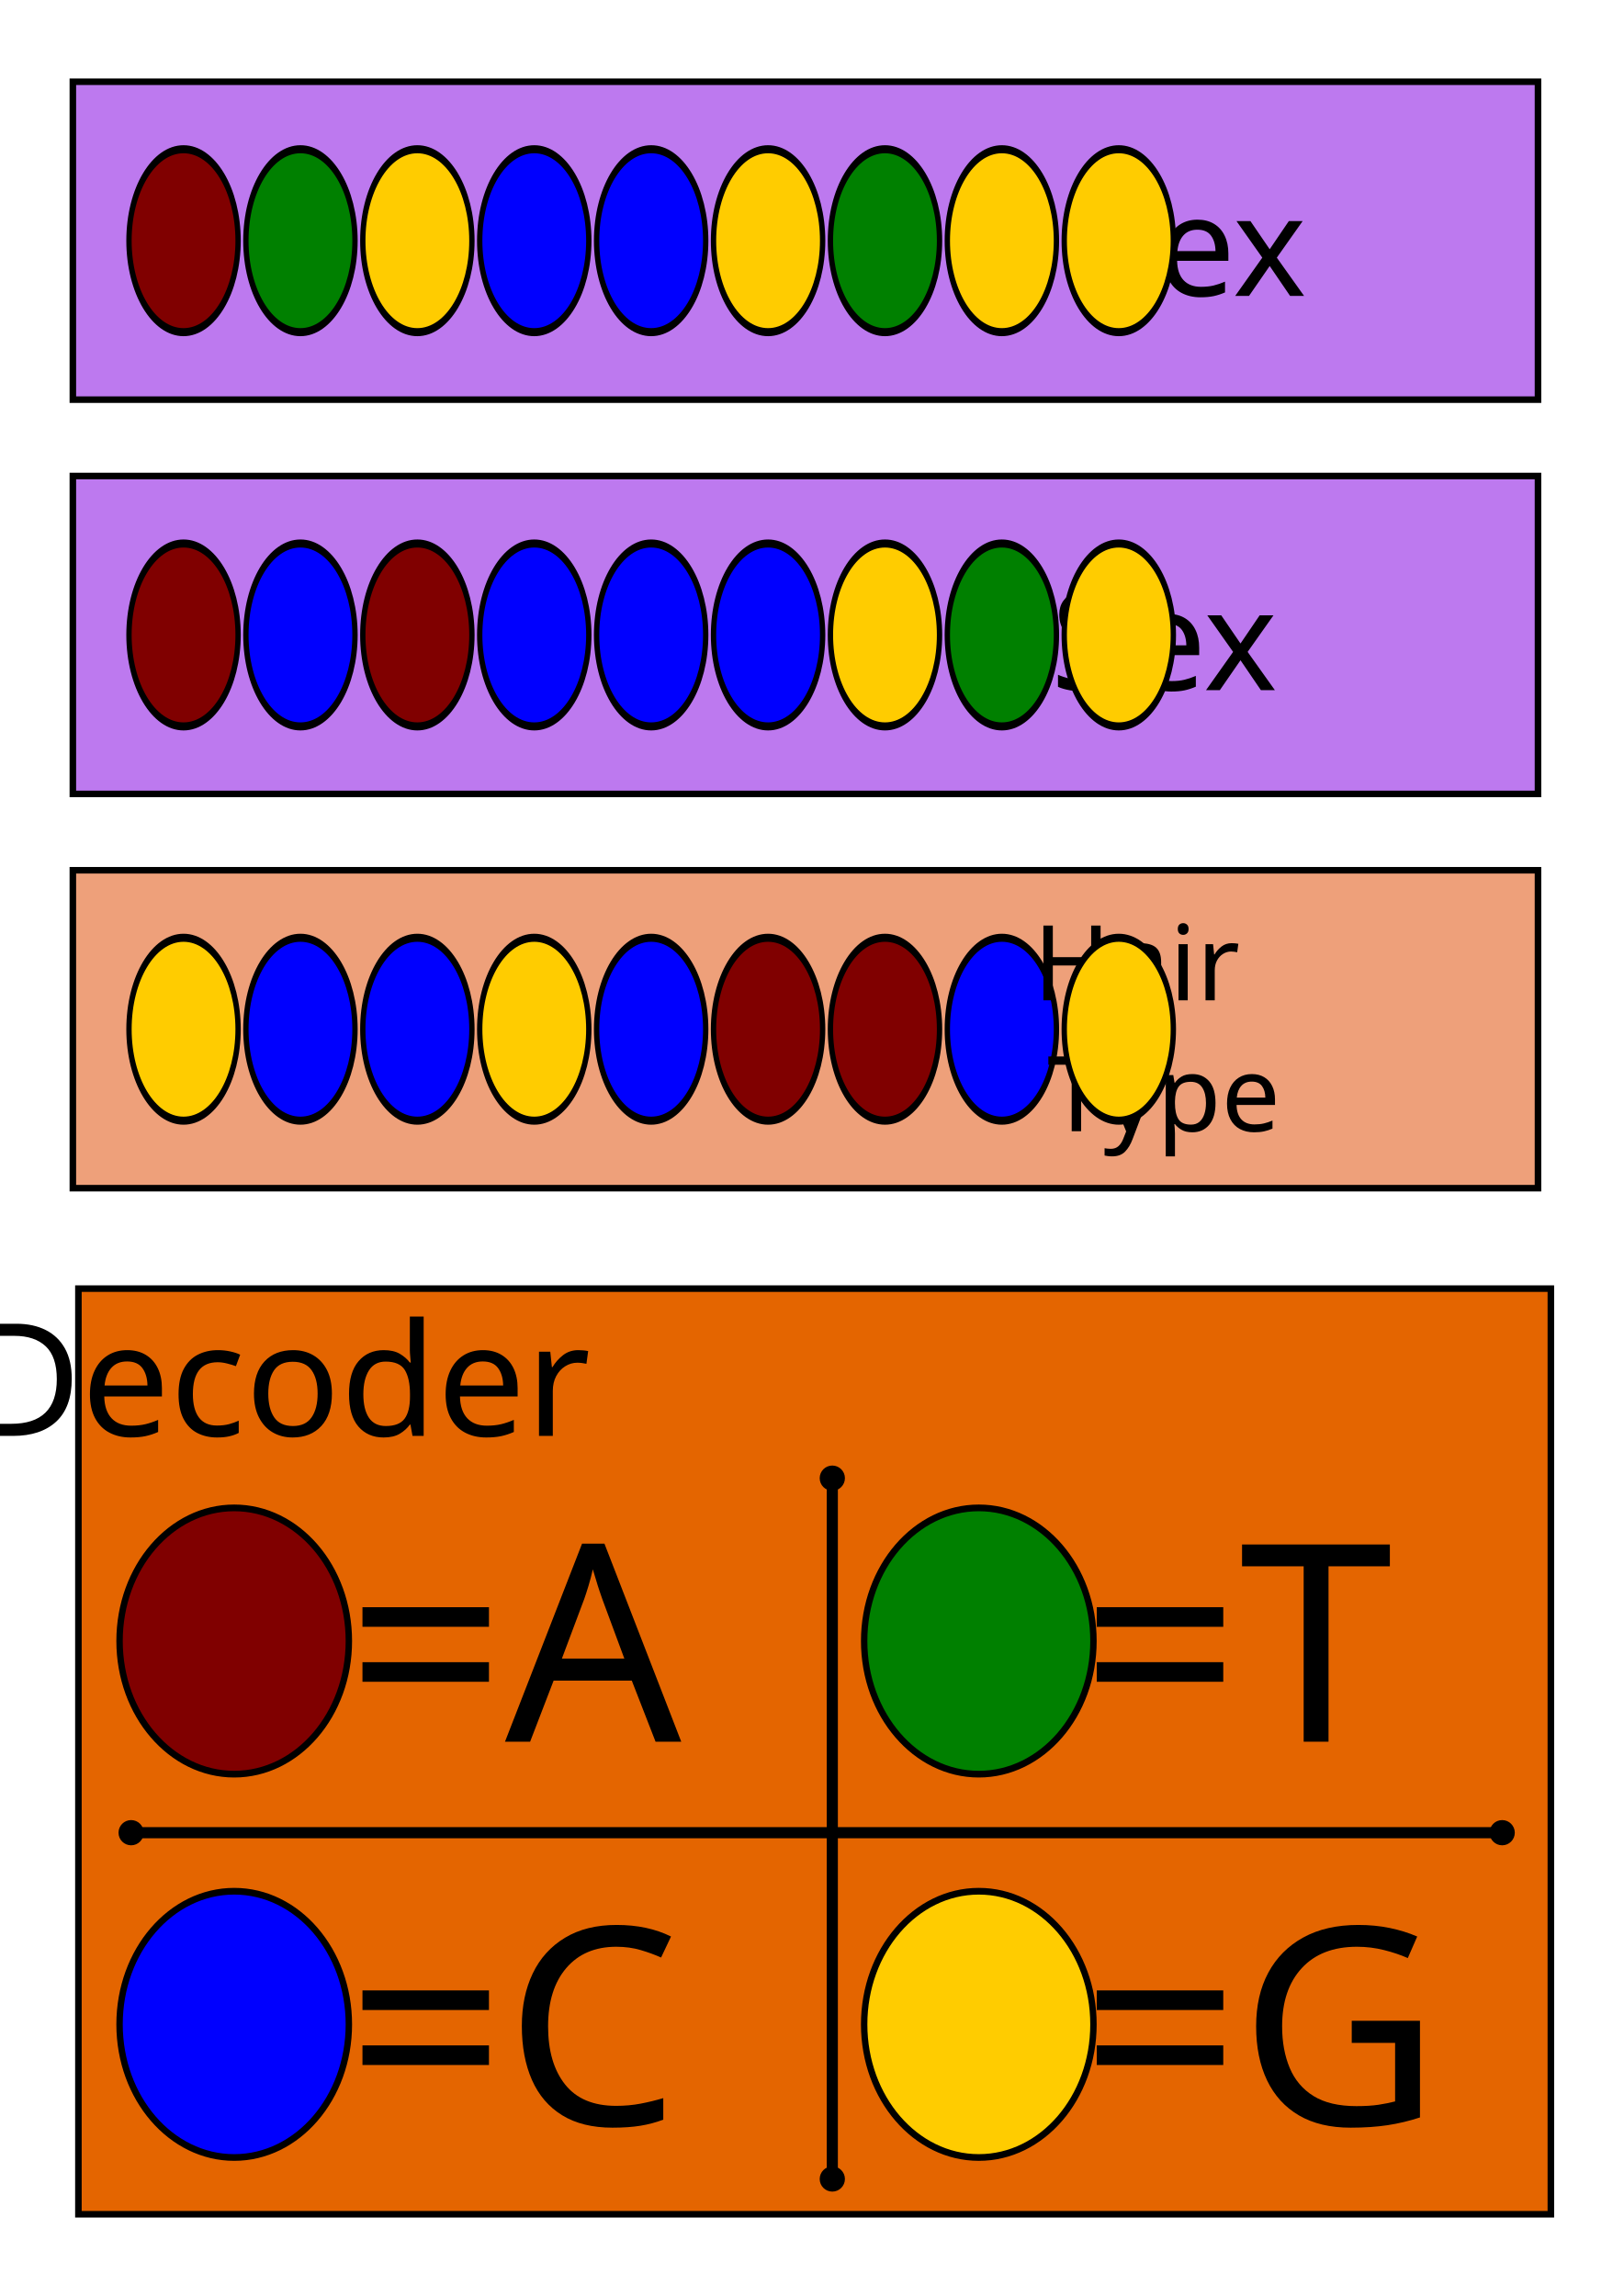
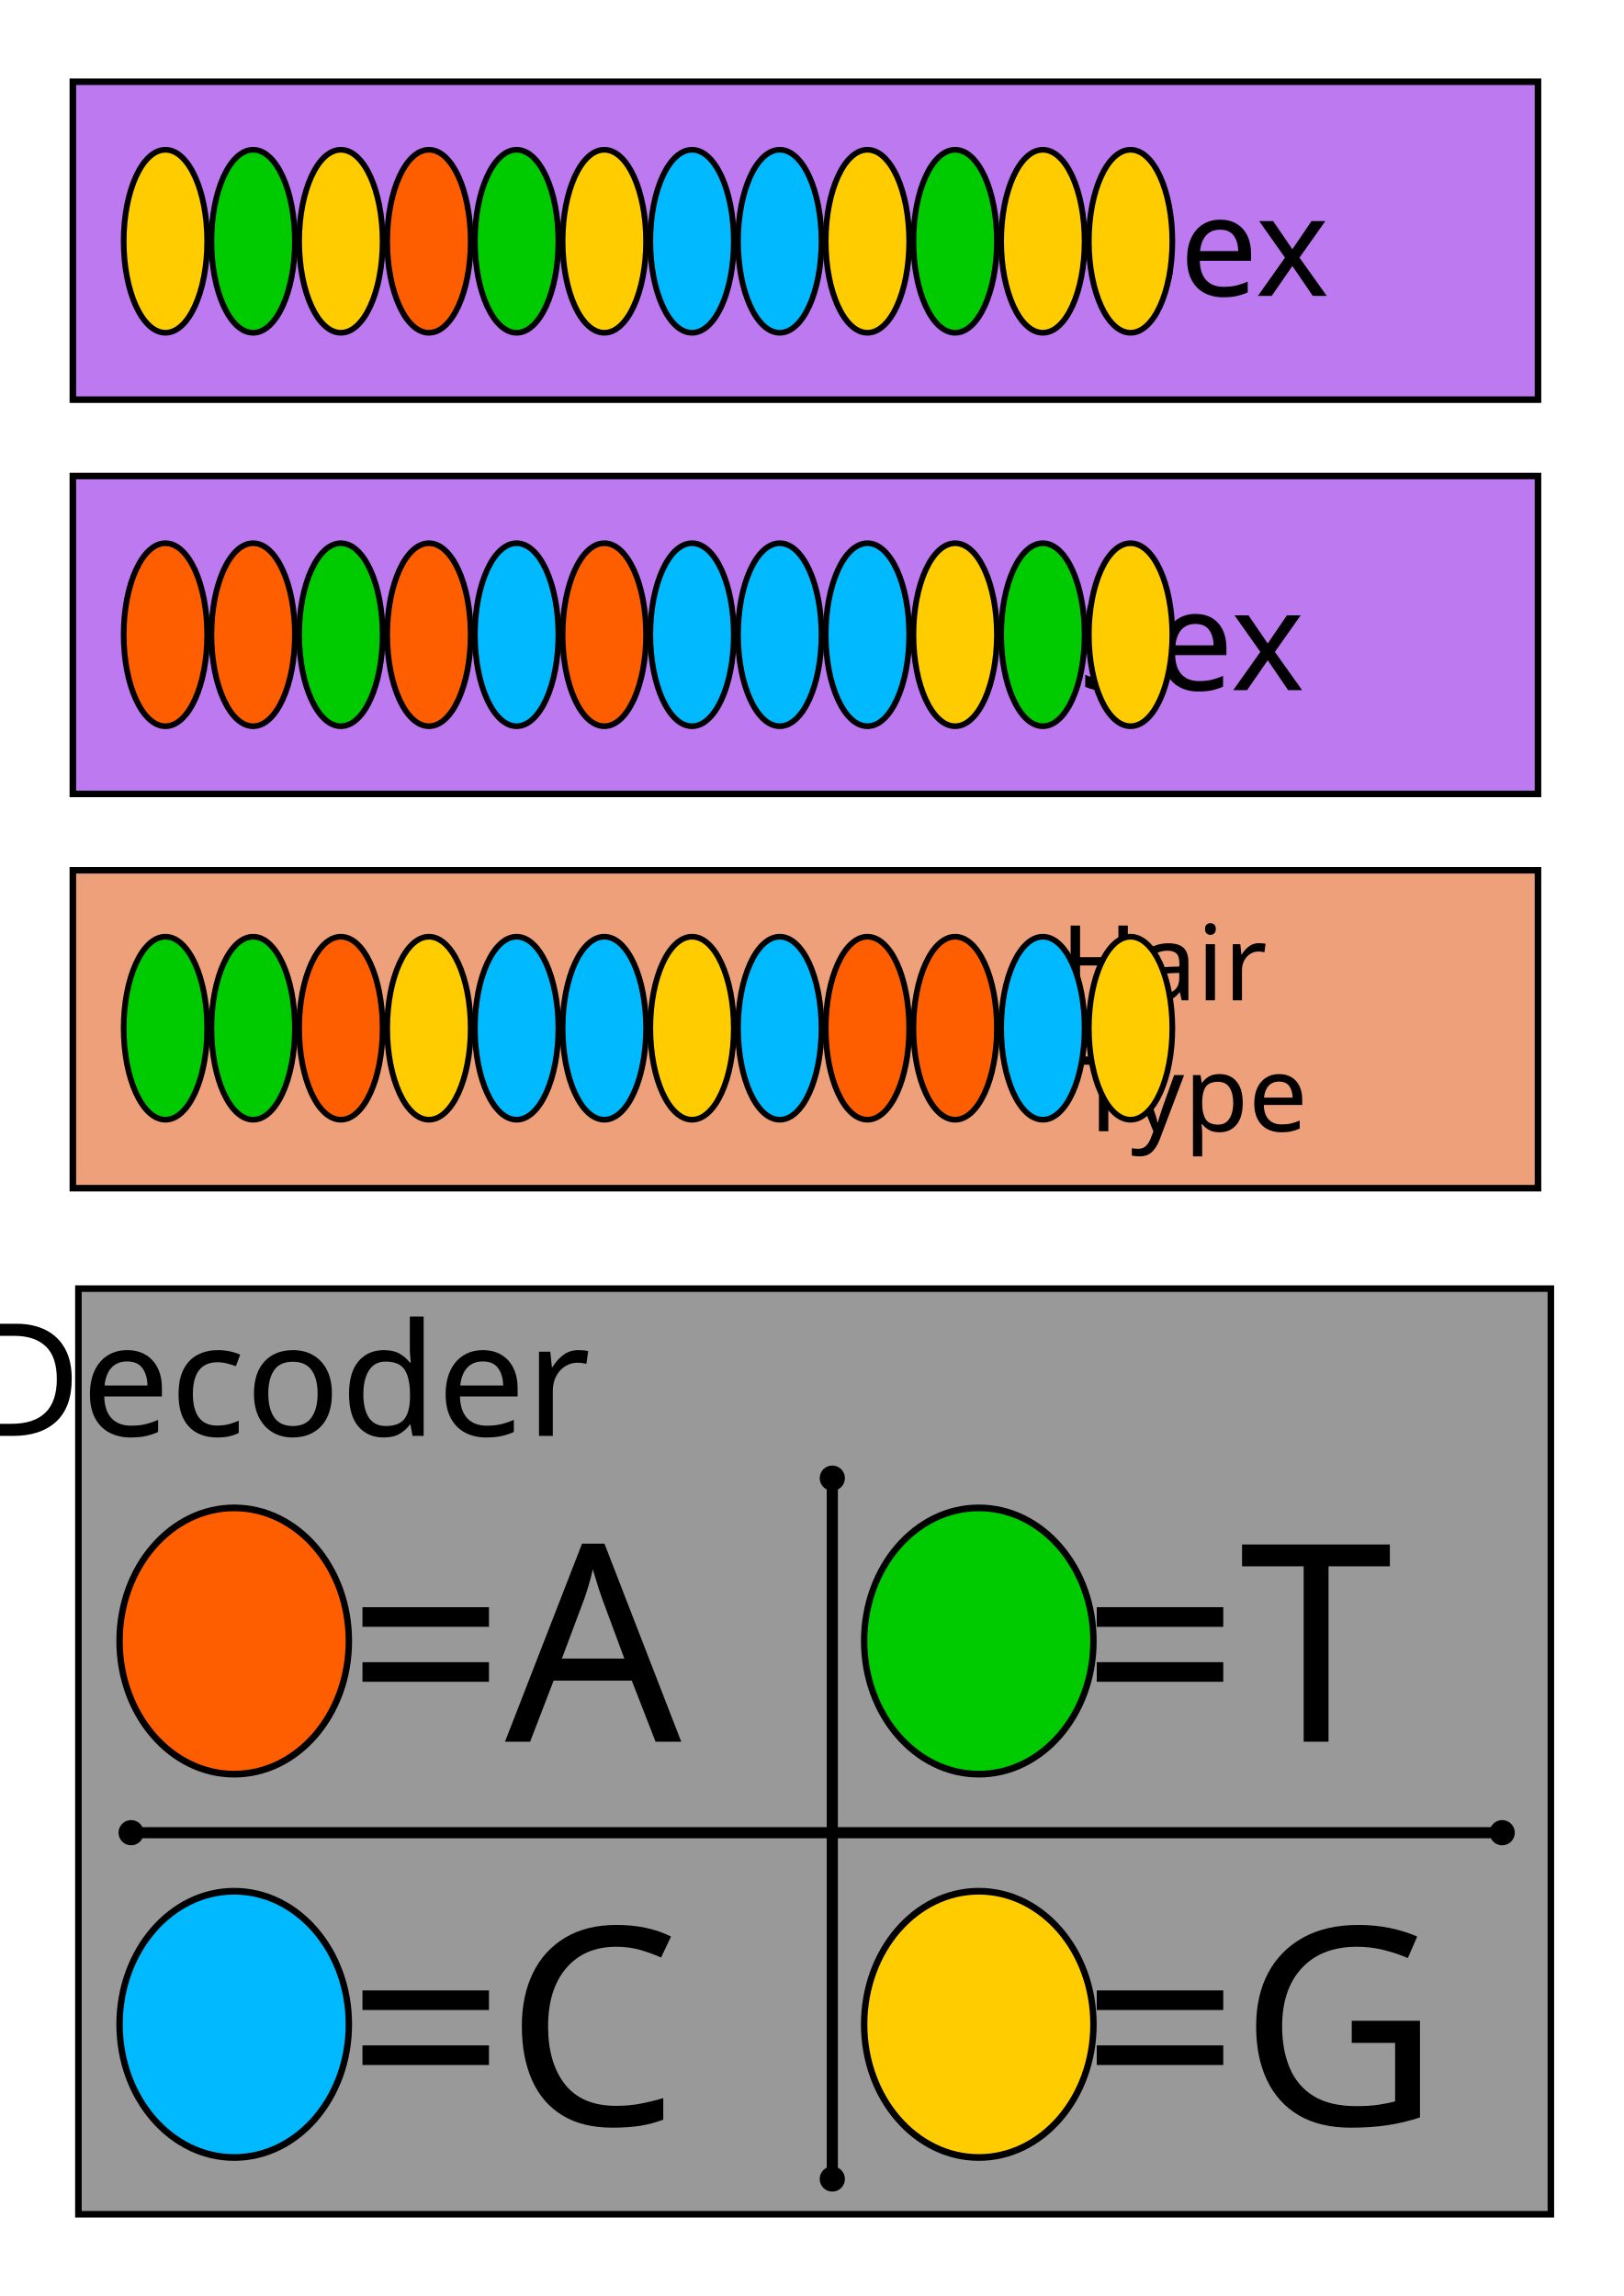
<svg xmlns="http://www.w3.org/2000/svg" width="744.094" height="1052.362" id="svg2" version="1.1">
  <defs id="defs4">
    <marker orient="auto" refY="0.0" refX="0.0" id="DotS" style="overflow:visible">
      <path id="path5982" d="M -2.5,-1.0 C -2.5,1.76 -4.74,4.0 -7.5,4.0 C -10.26,4.0 -12.5,1.76 -12.5,-1.0 C -12.5,-3.76 -10.26,-6.0 -7.5,-6.0 C -4.74,-6.0 -2.5,-3.76 -2.5,-1.0 z " style="fill-rule:evenodd;stroke:#000000;stroke-width:1.0pt" transform="scale(0.2) translate(7.4, 1)" />
    </marker>
    <marker orient="auto" refY="0.0" refX="0.0" id="Tail" style="overflow:visible">
      <g id="g5951" transform="scale(-1.2)">
        <path id="path5953" d="M -3.805,-3.959 L 0.544,0" style="fill:none;fill-rule:evenodd;stroke:#000000;stroke-width:0.8;stroke-linecap:round" />
        <path id="path5955" d="M -1.287,-3.959 L 3.062,0" style="fill:none;fill-rule:evenodd;stroke:#000000;stroke-width:0.8;stroke-linecap:round" />
        <path id="path5957" d="M 1.305,-3.959 L 5.654,0" style="fill:none;fill-rule:evenodd;stroke:#000000;stroke-width:0.8;stroke-linecap:round" />
        <path id="path5959" d="M -3.805,4.178 L 0.544,0.22" style="fill:none;fill-rule:evenodd;stroke:#000000;stroke-width:0.8;stroke-linecap:round" />
        <path id="path5961" d="M -1.287,4.178 L 3.062,0.22" style="fill:none;fill-rule:evenodd;stroke:#000000;stroke-width:0.8;stroke-linecap:round" />
        <path id="path5963" d="M 1.305,4.178 L 5.654,0.22" style="fill:none;fill-rule:evenodd;stroke:#000000;stroke-width:0.8;stroke-linecap:round" />
      </g>
    </marker>
  </defs>
  <g id="layer2" />
  <g id="layer1">
    <g id="g4228">
      <g id="g4369" transform="translate(-2.435858,0.8181648)">
-         <rect style="fill:#e46500;fill-opacity:1;stroke:#000000;stroke-width:3;stroke-miterlimit:4;stroke-dasharray:none;stroke-opacity:1" id="rect5778" width="674.782" height="424.264" x="38.365" y="589.814" />
-         <ellipse transform="matrix(0.8126902,0,0,0.8508202,466.055,592.5214)" id="path3838-39-1-2-7" style="fill:#800000;fill-opacity:1;stroke:#000000;stroke-width:3.608;stroke-miterlimit:4;stroke-dasharray:none;stroke-opacity:1" cx="-438.406" cy="186.661" rx="64.65" ry="71.721" />
-         <ellipse transform="matrix(0.8126902,0,0,0.8508202,466.055,768.227)" id="path3838-39-1-2-1" style="fill:#0000ff;fill-opacity:1;stroke:#000000;stroke-width:3.608;stroke-miterlimit:4;stroke-dasharray:none;stroke-opacity:1" cx="-438.406" cy="186.661" rx="64.65" ry="71.721" />
-         <ellipse transform="matrix(0.8126902,0,0,0.8508202,807.2835,592.5214)" id="path3838-39-1-2-8" style="fill:#008000;fill-opacity:1;stroke:#000000;stroke-width:3.608;stroke-miterlimit:4;stroke-dasharray:none;stroke-opacity:1" cx="-438.406" cy="186.661" rx="64.65" ry="71.721" />
+         <rect style="fill:#999999;fill-opacity:1;stroke:#000000;stroke-width:3;stroke-miterlimit:4;stroke-dasharray:none;stroke-opacity:1" id="rect5778" width="674.782" height="424.264" x="38.365" y="589.814" />
+         <ellipse transform="matrix(0.8126902,0,0,0.8508202,466.055,592.5214)" id="path3838-39-1-2-7" style="fill:#ff5e00;fill-opacity:1;stroke:#000000;stroke-width:3.608;stroke-miterlimit:4;stroke-dasharray:none;stroke-opacity:1" cx="-438.406" cy="186.661" rx="64.65" ry="71.721" />
+         <ellipse transform="matrix(0.8126902,0,0,0.8508202,466.055,768.227)" id="path3838-39-1-2-1" style="fill:#00b9ff;fill-opacity:1;stroke:#000000;stroke-width:3.608;stroke-miterlimit:4;stroke-dasharray:none;stroke-opacity:1" cx="-438.406" cy="186.661" rx="64.65" ry="71.721" />
+         <ellipse transform="matrix(0.8126902,0,0,0.8508202,807.2835,592.5214)" id="path3838-39-1-2-8" style="fill:#00ca00;fill-opacity:1;stroke:#000000;stroke-width:3.608;stroke-miterlimit:4;stroke-dasharray:none;stroke-opacity:1" cx="-438.406" cy="186.661" rx="64.65" ry="71.721" />
        <ellipse transform="matrix(0.8126902,0,0,0.8508202,807.2835,768.227)" id="path3838-39-1-2-83" style="fill:#ffcc00;fill-opacity:1;stroke:#000000;stroke-width:3.608;stroke-miterlimit:4;stroke-dasharray:none;stroke-opacity:1" cx="-438.406" cy="186.661" rx="64.65" ry="71.721" />
        <text id="text3808-8-8-8" y="657.323" x="186.26" style="font-style:normal;font-variant:normal;font-weight:500;font-stretch:normal;font-size:48px;line-height:125%;font-family:Ubuntu;-inkscape-font-specification:'Ubuntu Medium';letter-spacing:0px;word-spacing:0px;fill:#000000;fill-opacity:1;stroke:none" xml:space="preserve">
          <tspan id="tspan4250-1-6" style="font-style:normal;font-variant:normal;font-weight:500;font-stretch:normal;font-size:72px;font-family:Ubuntu;-inkscape-font-specification:'Ubuntu Medium';text-align:center;text-anchor:middle" y="657.323" x="186.26">Decoder</tspan>
        </text>
        <text xml:space="preserve" style="font-style:normal;font-weight:normal;font-size:126.593px;line-height:125%;font-family:Sans;letter-spacing:0px;word-spacing:0px;fill:#000000;fill-opacity:1;stroke:none" x="161.448" y="797.48" id="text5872">
          <tspan id="tspan5874" x="161.448" y="797.48">=A</tspan>
        </text>
        <text xml:space="preserve" style="font-style:normal;font-weight:normal;font-size:126.593px;line-height:125%;font-family:Sans;letter-spacing:0px;word-spacing:0px;fill:#000000;fill-opacity:1;stroke:none" x="161.448" y="973.124" id="text5876">
          <tspan id="tspan5878" x="161.448" y="973.124">=C</tspan>
        </text>
        <text xml:space="preserve" style="font-style:normal;font-weight:normal;font-size:126.593px;line-height:125%;font-family:Sans;letter-spacing:0px;word-spacing:0px;fill:#000000;fill-opacity:1;stroke:none" x="497.957" y="797.48" id="text5880">
          <tspan id="tspan5882" x="497.957" y="797.48">=T</tspan>
        </text>
        <text xml:space="preserve" style="font-style:normal;font-weight:normal;font-size:126.593px;line-height:125%;font-family:Sans;letter-spacing:0px;word-spacing:0px;fill:#000000;fill-opacity:1;stroke:none" x="497.957" y="973.124" id="text5884">
          <tspan id="tspan5886" x="497.957" y="973.124">=G</tspan>
        </text>
        <path style="fill:none;stroke:#000000;stroke-width:5.1;stroke-linecap:butt;stroke-linejoin:miter;stroke-miterlimit:4;stroke-dasharray:none;stroke-opacity:1;marker-start:url(#DotS);marker-end:url(#DotS)" d="m 62.629,839.19 628.315,0" id="path5888" />
        <path style="fill:none;stroke:#000000;stroke-width:5.1;stroke-linecap:butt;stroke-linejoin:miter;stroke-miterlimit:4;stroke-dasharray:none;stroke-opacity:1;marker-start:url(#DotS);marker-end:url(#DotS)" d="m 383.858,997.814 0,-321.229" id="path5890" />
        <g id="g4327">
-           <g id="g4313">
-             <rect style="fill:#bd79ef;fill-opacity:1;stroke:#000000;stroke-width:3;stroke-miterlimit:4;stroke-dasharray:none;stroke-opacity:1" id="rect2985" width="671.429" height="145.714" x="35.819" y="36.648" />
-             <ellipse style="fill:#800000;fill-opacity:1;stroke:#000000;stroke-width:6.31;stroke-miterlimit:4;stroke-dasharray:none;stroke-opacity:1" id="path3838" transform="matrix(0.386699,0,0,0.5844715,256.0754,0.4067967)" cx="-438.406" cy="186.661" rx="64.65" ry="71.721" />
-             <ellipse style="fill:#008000;fill-opacity:1;stroke:#000000;stroke-width:6.31;stroke-miterlimit:4;stroke-dasharray:none;stroke-opacity:1" id="path3838-2" transform="matrix(0.386699,0,0,0.5844715,309.6502,0.4067967)" cx="-438.406" cy="186.661" rx="64.65" ry="71.721" />
-             <ellipse style="fill:#ffcc00;fill-opacity:1;stroke:#000000;stroke-width:6.31;stroke-miterlimit:4;stroke-dasharray:none;stroke-opacity:1" id="path3838-7" transform="matrix(0.386699,0,0,0.5844715,363.2251,0.4067967)" cx="-438.406" cy="186.661" rx="64.65" ry="71.721" />
-             <ellipse style="fill:#008000;fill-opacity:1;stroke:#000000;stroke-width:6.31;stroke-miterlimit:4;stroke-dasharray:none;stroke-opacity:1" id="path3838-25" transform="matrix(0.386699,0,0,0.5844715,577.5244,0.4067967)" cx="-438.406" cy="186.661" rx="64.65" ry="71.721" />
-             <ellipse style="fill:#ffcc00;fill-opacity:1;stroke:#000000;stroke-width:6.31;stroke-miterlimit:4;stroke-dasharray:none;stroke-opacity:1" id="path3838-6" transform="matrix(0.386699,0,0,0.5844715,631.0993,0.4067967)" cx="-438.406" cy="186.661" rx="64.65" ry="71.721" />
-             <ellipse style="fill:#ffcc00;fill-opacity:1;stroke:#000000;stroke-width:6.31;stroke-miterlimit:4;stroke-dasharray:none;stroke-opacity:1" id="path3838-39" transform="matrix(0.386699,0,0,0.5844715,523.9496,0.4067967)" cx="-438.406" cy="186.661" rx="64.65" ry="71.721" />
-             <ellipse style="fill:#0000ff;fill-opacity:1;stroke:#000000;stroke-width:6.31;stroke-miterlimit:4;stroke-dasharray:none;stroke-opacity:1" id="path3838-3" transform="matrix(0.386699,0,0,0.5844715,416.7999,0.4067967)" cx="-438.406" cy="186.661" rx="64.65" ry="71.721" />
-             <ellipse style="fill:#0000ff;fill-opacity:1;stroke:#000000;stroke-width:6.31;stroke-miterlimit:4;stroke-dasharray:none;stroke-opacity:1" id="path3838-30" transform="matrix(0.386699,0,0,0.5844715,470.3748,0.4067967)" cx="-438.406" cy="186.661" rx="64.65" ry="71.721" />
-             <text xml:space="preserve" style="font-style:normal;font-variant:normal;font-weight:500;font-stretch:normal;font-size:40px;line-height:125%;font-family:Ubuntu;-inkscape-font-specification:'Ubuntu Medium';letter-spacing:0px;word-spacing:0px;fill:#000000;fill-opacity:1;stroke:none" x="616.897" y="134.802" id="text3808">
-               <tspan x="616.897" y="134.802" style="font-style:normal;font-variant:normal;font-weight:500;font-stretch:normal;font-size:64px;font-family:Ubuntu;-inkscape-font-specification:'Ubuntu Medium';text-align:center;text-anchor:middle" id="tspan4353">Sex</tspan>
-             </text>
-             <ellipse style="fill:#ffcc00;fill-opacity:1;stroke:#000000;stroke-width:6.31;stroke-miterlimit:4;stroke-dasharray:none;stroke-opacity:1" id="path3838-6-5" transform="matrix(0.386699,0,0,0.5844715,684.6741,0.4067967)" cx="-438.406" cy="186.661" rx="64.65" ry="71.721" />
-           </g>
-           <g id="g4299" transform="translate(0,4)">
-             <rect style="fill:#bd79ef;fill-opacity:1;stroke:#000000;stroke-width:3;stroke-miterlimit:4;stroke-dasharray:none;stroke-opacity:1" id="rect2985-8" width="671.429" height="145.714" x="35.819" y="213.356" />
-             <ellipse style="fill:#800000;fill-opacity:1;stroke:#000000;stroke-width:6.31;stroke-miterlimit:4;stroke-dasharray:none;stroke-opacity:1" id="path3838-21" transform="matrix(0.386699,0,0,0.5844715,256.0754,177.1145)" cx="-438.406" cy="186.661" rx="64.65" ry="71.721" />
-             <ellipse style="fill:#800000;fill-opacity:1;stroke:#000000;stroke-width:6.31;stroke-miterlimit:4;stroke-dasharray:none;stroke-opacity:1" id="path3838-7-4" transform="matrix(0.386699,0,0,0.5844715,363.2251,177.1145)" cx="-438.406" cy="186.661" rx="64.65" ry="71.721" />
-             <ellipse style="fill:#ffcc00;fill-opacity:1;stroke:#000000;stroke-width:6.31;stroke-miterlimit:4;stroke-dasharray:none;stroke-opacity:1" id="path3838-25-2" transform="matrix(0.386699,0,0,0.5844715,577.5244,177.1145)" cx="-438.406" cy="186.661" rx="64.65" ry="71.721" />
-             <ellipse style="fill:#008000;fill-opacity:1;stroke:#000000;stroke-width:6.31;stroke-miterlimit:4;stroke-dasharray:none;stroke-opacity:1" id="path3838-6-45" transform="matrix(0.386699,0,0,0.5844715,631.0993,177.1145)" cx="-438.406" cy="186.661" rx="64.65" ry="71.721" />
-             <ellipse style="fill:#0000ff;fill-opacity:1;stroke:#000000;stroke-width:6.31;stroke-miterlimit:4;stroke-dasharray:none;stroke-opacity:1" id="path3838-2-0" transform="matrix(0.386699,0,0,0.5844715,309.6502,177.1145)" cx="-438.406" cy="186.661" rx="64.65" ry="71.721" />
-             <ellipse style="fill:#0000ff;fill-opacity:1;stroke:#000000;stroke-width:6.31;stroke-miterlimit:4;stroke-dasharray:none;stroke-opacity:1" id="path3838-3-9" transform="matrix(0.386699,0,0,0.5844715,416.7999,177.1145)" cx="-438.406" cy="186.661" rx="64.65" ry="71.721" />
-             <ellipse style="fill:#0000ff;fill-opacity:1;stroke:#000000;stroke-width:6.31;stroke-miterlimit:4;stroke-dasharray:none;stroke-opacity:1" id="path3838-30-8" transform="matrix(0.386699,0,0,0.5844715,470.3748,177.1145)" cx="-438.406" cy="186.661" rx="64.65" ry="71.721" />
-             <ellipse style="fill:#0000ff;fill-opacity:1;stroke:#000000;stroke-width:6.31;stroke-miterlimit:4;stroke-dasharray:none;stroke-opacity:1" id="path3838-39-1" transform="matrix(0.386699,0,0,0.5844715,523.9496,177.1145)" cx="-438.406" cy="186.661" rx="64.65" ry="71.721" />
-             <text xml:space="preserve" style="font-style:normal;font-variant:normal;font-weight:500;font-stretch:normal;font-size:48px;line-height:125%;font-family:Ubuntu;-inkscape-font-specification:'Ubuntu Medium';letter-spacing:0px;word-spacing:0px;fill:#000000;fill-opacity:1;stroke:none" x="617.045" y="311.51" id="text3808-8">
-               <tspan x="617.045" y="311.51" style="font-style:normal;font-variant:normal;font-weight:500;font-stretch:normal;font-size:64px;font-family:Ubuntu;-inkscape-font-specification:'Ubuntu Medium';text-align:center;text-anchor:middle" id="tspan4250">Sex</tspan>
-             </text>
-             <ellipse style="fill:#ffcc00;fill-opacity:1;stroke:#000000;stroke-width:6.31;stroke-miterlimit:4;stroke-dasharray:none;stroke-opacity:1" id="path3838-6-6" transform="matrix(0.386699,0,0,0.5844715,684.6741,177.1145)" cx="-438.406" cy="186.661" rx="64.65" ry="71.721" />
-           </g>
-           <g id="g4284">
-             <rect style="fill:#eea07a;fill-opacity:1;stroke:#000000;stroke-width:3;stroke-miterlimit:4;stroke-dasharray:none;stroke-opacity:1" id="rect2985-8-3" width="671.429" height="145.714" x="35.819" y="398.063" />
-             <ellipse style="fill:#ffcc00;fill-opacity:1;stroke:#000000;stroke-width:6.31;stroke-miterlimit:4;stroke-dasharray:none;stroke-opacity:1" id="path3838-21-9" transform="matrix(0.386699,0,0,0.5844715,256.0754,361.8221)" cx="-438.406" cy="186.661" rx="64.65" ry="71.721" />
-             <ellipse style="fill:#ffcc00;fill-opacity:1;stroke:#000000;stroke-width:6.31;stroke-miterlimit:4;stroke-dasharray:none;stroke-opacity:1" id="path3838-3-9-2" transform="matrix(0.386699,0,0,0.5844715,416.7999,361.8221)" cx="-438.406" cy="186.661" rx="64.65" ry="71.721" />
-             <ellipse style="fill:#800000;fill-opacity:1;stroke:#000000;stroke-width:6.31;stroke-miterlimit:4;stroke-dasharray:none;stroke-opacity:1" id="path3838-25-2-4" transform="matrix(0.386699,0,0,0.5844715,577.5244,361.8221)" cx="-438.406" cy="186.661" rx="64.65" ry="71.721" />
-             <ellipse style="fill:#0000ff;fill-opacity:1;stroke:#000000;stroke-width:6.31;stroke-miterlimit:4;stroke-dasharray:none;stroke-opacity:1" id="path3838-2-0-1" transform="matrix(0.386699,0,0,0.5844715,309.6503,361.8221)" cx="-438.406" cy="186.661" rx="64.65" ry="71.721" />
-             <ellipse style="fill:#0000ff;fill-opacity:1;stroke:#000000;stroke-width:6.31;stroke-miterlimit:4;stroke-dasharray:none;stroke-opacity:1" id="path3838-7-4-2" transform="matrix(0.386699,0,0,0.5844715,363.2251,361.8221)" cx="-438.406" cy="186.661" rx="64.65" ry="71.721" />
-             <ellipse style="fill:#0000ff;fill-opacity:1;stroke:#000000;stroke-width:6.31;stroke-miterlimit:4;stroke-dasharray:none;stroke-opacity:1" id="path3838-30-8-0" transform="matrix(0.386699,0,0,0.5844715,470.3748,361.8221)" cx="-438.406" cy="186.661" rx="64.65" ry="71.721" />
-             <ellipse style="fill:#0000ff;fill-opacity:1;stroke:#000000;stroke-width:6.31;stroke-miterlimit:4;stroke-dasharray:none;stroke-opacity:1" id="path3838-6-45-5" transform="matrix(0.386699,0,0,0.5844715,631.0993,361.8221)" cx="-438.406" cy="186.661" rx="64.65" ry="71.721" />
-             <ellipse style="fill:#800000;fill-opacity:1;stroke:#000000;stroke-width:6.31;stroke-miterlimit:4;stroke-dasharray:none;stroke-opacity:1" id="path3838-39-1-2" transform="matrix(0.386699,0,0,0.5844715,523.9496,361.8221)" cx="-438.406" cy="186.661" rx="64.65" ry="71.721" />
-             <text xml:space="preserve" style="font-style:normal;font-variant:normal;font-weight:500;font-stretch:normal;font-size:48px;line-height:125%;font-family:Ubuntu;-inkscape-font-specification:'Ubuntu Medium';letter-spacing:0px;word-spacing:0px;fill:#000000;fill-opacity:1;stroke:none" x="616.897" y="457.678" id="text3808-8-8">
-               <tspan x="616.897" y="457.678" id="tspan3812-75" style="font-style:normal;font-variant:normal;font-weight:500;font-stretch:normal;font-size:48px;font-family:Ubuntu;-inkscape-font-specification:'Ubuntu Medium';text-align:center;text-anchor:middle">Hair</tspan>
-               <tspan x="616.897" y="517.678" style="font-style:normal;font-variant:normal;font-weight:500;font-stretch:normal;font-size:48px;font-family:Ubuntu;-inkscape-font-specification:'Ubuntu Medium';text-align:center;text-anchor:middle" id="tspan4250-1">Type</tspan>
-             </text>
-             <ellipse style="fill:#ffcc00;fill-opacity:1;stroke:#000000;stroke-width:6.31;stroke-miterlimit:4;stroke-dasharray:none;stroke-opacity:1" id="path3838-6-66" transform="matrix(0.386699,0,0,0.5844715,684.6741,361.8221)" cx="-438.406" cy="186.661" rx="64.65" ry="71.721" />
-           </g>
+           <rect y="36.648" x="35.819" height="145.714" width="671.429" id="rect2985" style="fill:#bd79ef;fill-opacity:1;stroke:#000000;stroke-width:3;stroke-miterlimit:4;stroke-dasharray:none;stroke-opacity:1" />
+           <text id="text3808" y="134.802" x="616.897" style="font-style:normal;font-variant:normal;font-weight:500;font-stretch:normal;font-size:40px;line-height:125%;font-family:Ubuntu;-inkscape-font-specification:'Ubuntu Medium';letter-spacing:0px;word-spacing:0px;fill:#000000;fill-opacity:1;stroke:none" xml:space="preserve">
+             <tspan id="tspan4353" style="font-style:normal;font-variant:normal;font-weight:500;font-stretch:normal;font-size:64px;font-family:Ubuntu;-inkscape-font-specification:'Ubuntu Medium';text-align:center;text-anchor:middle" y="134.802" x="616.897">Sex</tspan>
+           </text>
+           <rect y="217.356" x="35.819" height="145.714" width="671.429" id="rect2985-8" style="fill:#bd79ef;fill-opacity:1;stroke:#000000;stroke-width:3;stroke-miterlimit:4;stroke-dasharray:none;stroke-opacity:1" />
+           <text id="text3808-8" y="315.51" x="617.045" style="font-style:normal;font-variant:normal;font-weight:500;font-stretch:normal;font-size:48px;line-height:125%;font-family:Ubuntu;-inkscape-font-specification:'Ubuntu Medium';letter-spacing:0px;word-spacing:0px;fill:#000000;fill-opacity:1;stroke:none" xml:space="preserve">
+             <tspan id="tspan4250" style="font-style:normal;font-variant:normal;font-weight:500;font-stretch:normal;font-size:64px;font-family:Ubuntu;-inkscape-font-specification:'Ubuntu Medium';text-align:center;text-anchor:middle" y="315.51" x="617.045">Sex</tspan>
+           </text>
+           <rect y="398.063" x="35.819" height="145.714" width="671.429" id="rect2985-8-3" style="fill:#eea07a;fill-opacity:1;stroke:#000000;stroke-width:3;stroke-miterlimit:4;stroke-dasharray:none;stroke-opacity:1" />
+           <text id="text3808-8-8" y="457.678" x="616.897" style="font-style:normal;font-variant:normal;font-weight:500;font-stretch:normal;font-size:48px;line-height:125%;font-family:Ubuntu;-inkscape-font-specification:'Ubuntu Medium';letter-spacing:0px;word-spacing:0px;fill:#000000;fill-opacity:1;stroke:none" xml:space="preserve">
+             <tspan style="font-style:normal;font-variant:normal;font-weight:500;font-stretch:normal;font-size:48px;font-family:Ubuntu;-inkscape-font-specification:'Ubuntu Medium';text-align:center;text-anchor:middle" id="tspan3812-75" y="457.678" x="616.897">Hair</tspan>
+             <tspan id="tspan4250-1" style="font-style:normal;font-variant:normal;font-weight:500;font-stretch:normal;font-size:48px;font-family:Ubuntu;-inkscape-font-specification:'Ubuntu Medium';text-align:center;text-anchor:middle" y="517.678" x="616.897">Type</tspan>
+           </text>
+           <ellipse ry="41.937" rx="19.138" cy="109.765" cx="199.002" style="fill:#ff5e00;fill-opacity:1;stroke:#000000;stroke-width:2.625;stroke-miterlimit:4;stroke-dasharray:none;stroke-opacity:1" id="path3838" />
+           <ellipse ry="41.937" rx="19.138" cy="109.765" cx="239.195" style="fill:#00ca00;fill-opacity:1;stroke:#000000;stroke-width:2.625;stroke-miterlimit:4;stroke-dasharray:none;stroke-opacity:1" id="path3838-2" />
+           <ellipse ry="41.937" rx="19.138" cy="109.765" cx="279.387" style="fill:#ffcc00;fill-opacity:1;stroke:#000000;stroke-width:2.625;stroke-miterlimit:4;stroke-dasharray:none;stroke-opacity:1" id="path3838-7" />
+           <ellipse ry="41.937" rx="19.138" cy="109.765" cx="319.58" style="fill:#00b9ff;fill-opacity:1;stroke:#000000;stroke-width:2.625;stroke-miterlimit:4;stroke-dasharray:none;stroke-opacity:1" id="path3838-3" />
+           <ellipse ry="41.937" rx="19.138" cy="109.765" cx="359.772" style="fill:#00b9ff;fill-opacity:1;stroke:#000000;stroke-width:2.625;stroke-miterlimit:4;stroke-dasharray:none;stroke-opacity:1" id="path3838-30" />
+           <ellipse ry="41.937" rx="19.138" cy="109.765" cx="440.157" style="fill:#00ca00;fill-opacity:1;stroke:#000000;stroke-width:2.625;stroke-miterlimit:4;stroke-dasharray:none;stroke-opacity:1" id="path3838-25" />
+           <ellipse ry="41.937" rx="19.138" cy="109.765" cx="480.349" style="fill:#ffcc00;fill-opacity:1;stroke:#000000;stroke-width:2.625;stroke-miterlimit:4;stroke-dasharray:none;stroke-opacity:1" id="path3838-6" />
+           <ellipse ry="41.937" rx="19.138" cy="109.765" cx="399.965" style="fill:#ffcc00;fill-opacity:1;stroke:#000000;stroke-width:2.625;stroke-miterlimit:4;stroke-dasharray:none;stroke-opacity:1" id="path3838-39" />
+           <ellipse ry="41.937" rx="19.138" cy="109.765" cx="520.542" style="fill:#ffcc00;fill-opacity:1;stroke:#000000;stroke-width:2.625;stroke-miterlimit:4;stroke-dasharray:none;stroke-opacity:1" id="path3838-6-35" />
+           <ellipse ry="41.937" rx="19.138" cy="109.765" cx="78.259" style="fill:#ffcc00;fill-opacity:1;stroke:#000000;stroke-width:2.625;stroke-miterlimit:4;stroke-dasharray:none;stroke-opacity:1" id="path3838-8" />
+           <ellipse ry="41.937" rx="19.138" cy="109.765" cx="118.451" style="fill:#00ca00;fill-opacity:1;stroke:#000000;stroke-width:2.625;stroke-miterlimit:4;stroke-dasharray:none;stroke-opacity:1" id="path3838-2-7" />
+           <ellipse ry="41.937" rx="19.138" cy="109.765" cx="158.644" style="fill:#ffcc00;fill-opacity:1;stroke:#000000;stroke-width:2.625;stroke-miterlimit:4;stroke-dasharray:none;stroke-opacity:1" id="path3838-7-91" />
+           <ellipse ry="41.937" rx="19.138" cy="290.101" cx="199.002" style="fill:#ff5e00;fill-opacity:1;stroke:#000000;stroke-width:2.625;stroke-miterlimit:4;stroke-dasharray:none;stroke-opacity:1" id="path3838-4" />
+           <ellipse ry="41.937" rx="19.138" cy="290.101" cx="239.195" style="fill:#00b9ff;fill-opacity:1;stroke:#000000;stroke-width:2.625;stroke-miterlimit:4;stroke-dasharray:none;stroke-opacity:1" id="path3838-2-8" />
+           <ellipse ry="41.937" rx="19.138" cy="290.101" cx="279.387" style="fill:#ff5e00;fill-opacity:1;stroke:#000000;stroke-width:2.625;stroke-miterlimit:4;stroke-dasharray:none;stroke-opacity:1" id="path3838-7-1" />
+           <ellipse ry="41.937" rx="19.138" cy="290.101" cx="319.58" style="fill:#00b9ff;fill-opacity:1;stroke:#000000;stroke-width:2.625;stroke-miterlimit:4;stroke-dasharray:none;stroke-opacity:1" id="path3838-3-0" />
+           <ellipse ry="41.937" rx="19.138" cy="290.101" cx="359.772" style="fill:#00b9ff;fill-opacity:1;stroke:#000000;stroke-width:2.625;stroke-miterlimit:4;stroke-dasharray:none;stroke-opacity:1" id="path3838-30-1" />
+           <ellipse ry="41.937" rx="19.138" cy="290.101" cx="440.157" style="fill:#ffcc00;fill-opacity:1;stroke:#000000;stroke-width:2.625;stroke-miterlimit:4;stroke-dasharray:none;stroke-opacity:1" id="path3838-25-6" />
+           <ellipse ry="41.937" rx="19.138" cy="290.101" cx="480.349" style="fill:#00ca00;fill-opacity:1;stroke:#000000;stroke-width:2.625;stroke-miterlimit:4;stroke-dasharray:none;stroke-opacity:1" id="path3838-6-7-2" />
+           <ellipse ry="41.937" rx="19.138" cy="290.101" cx="399.965" style="fill:#00b9ff;fill-opacity:1;stroke:#000000;stroke-width:2.625;stroke-miterlimit:4;stroke-dasharray:none;stroke-opacity:1" id="path3838-39-6" />
+           <ellipse ry="41.937" rx="19.138" cy="290.101" cx="520.542" style="fill:#ffcc00;fill-opacity:1;stroke:#000000;stroke-width:2.625;stroke-miterlimit:4;stroke-dasharray:none;stroke-opacity:1" id="path3838-6-20" />
+           <ellipse ry="41.937" rx="19.138" cy="290.101" cx="78.259" style="fill:#ff5e00;fill-opacity:1;stroke:#000000;stroke-width:2.625;stroke-miterlimit:4;stroke-dasharray:none;stroke-opacity:1" id="path3838-9" />
+           <ellipse ry="41.937" rx="19.138" cy="290.101" cx="118.451" style="fill:#ff5e00;fill-opacity:1;stroke:#000000;stroke-width:2.625;stroke-miterlimit:4;stroke-dasharray:none;stroke-opacity:1" id="path3838-2-6" />
+           <ellipse ry="41.937" rx="19.138" cy="290.101" cx="158.644" style="fill:#00ca00;fill-opacity:1;stroke:#000000;stroke-width:2.625;stroke-miterlimit:4;stroke-dasharray:none;stroke-opacity:1" id="path3838-7-6" />
+           <ellipse ry="41.937" rx="19.138" cy="470.46" cx="199.002" style="fill:#ffcc00;fill-opacity:1;stroke:#000000;stroke-width:2.625;stroke-miterlimit:4;stroke-dasharray:none;stroke-opacity:1" id="path3838-63" />
+           <ellipse ry="41.937" rx="19.138" cy="470.46" cx="239.195" style="fill:#00b9ff;fill-opacity:1;stroke:#000000;stroke-width:2.625;stroke-miterlimit:4;stroke-dasharray:none;stroke-opacity:1" id="path3838-2-1" />
+           <ellipse ry="41.937" rx="19.138" cy="470.46" cx="279.387" style="fill:#00b9ff;fill-opacity:1;stroke:#000000;stroke-width:2.625;stroke-miterlimit:4;stroke-dasharray:none;stroke-opacity:1" id="path3838-7-9" />
+           <ellipse ry="41.937" rx="19.138" cy="470.46" cx="319.58" style="fill:#ffcc00;fill-opacity:1;stroke:#000000;stroke-width:2.625;stroke-miterlimit:4;stroke-dasharray:none;stroke-opacity:1" id="path3838-3-3" />
+           <ellipse ry="41.937" rx="19.138" cy="470.46" cx="359.772" style="fill:#00b9ff;fill-opacity:1;stroke:#000000;stroke-width:2.625;stroke-miterlimit:4;stroke-dasharray:none;stroke-opacity:1" id="path3838-30-4" />
+           <ellipse ry="41.937" rx="19.138" cy="470.46" cx="440.157" style="fill:#ff5e00;fill-opacity:1;stroke:#000000;stroke-width:2.625;stroke-miterlimit:4;stroke-dasharray:none;stroke-opacity:1" id="path3838-25-4" />
+           <ellipse ry="41.937" rx="19.138" cy="470.46" cx="480.349" style="fill:#00b9ff;fill-opacity:1;stroke:#000000;stroke-width:2.625;stroke-miterlimit:4;stroke-dasharray:none;stroke-opacity:1" id="path3838-6-3" />
+           <ellipse ry="41.937" rx="19.138" cy="470.46" cx="399.965" style="fill:#ff5e00;fill-opacity:1;stroke:#000000;stroke-width:2.625;stroke-miterlimit:4;stroke-dasharray:none;stroke-opacity:1" id="path3838-39-9" />
+           <ellipse ry="41.937" rx="19.138" cy="470.46" cx="520.542" style="fill:#ffcc00;fill-opacity:1;stroke:#000000;stroke-width:2.625;stroke-miterlimit:4;stroke-dasharray:none;stroke-opacity:1" id="path3838-6-6" />
+           <ellipse ry="41.937" rx="19.138" cy="470.46" cx="78.259" style="fill:#00ca00;fill-opacity:1;stroke:#000000;stroke-width:2.625;stroke-miterlimit:4;stroke-dasharray:none;stroke-opacity:1" id="path3838-638" />
+           <ellipse ry="41.937" rx="19.138" cy="470.46" cx="118.451" style="fill:#00ca00;fill-opacity:1;stroke:#000000;stroke-width:2.625;stroke-miterlimit:4;stroke-dasharray:none;stroke-opacity:1" id="path3838-2-65" />
+           <ellipse ry="41.937" rx="19.138" cy="470.46" cx="158.644" style="fill:#ff5e00;fill-opacity:1;stroke:#000000;stroke-width:2.625;stroke-miterlimit:4;stroke-dasharray:none;stroke-opacity:1" id="path3838-7-94" />
        </g>
      </g>
    </g>
  </g>
</svg>
